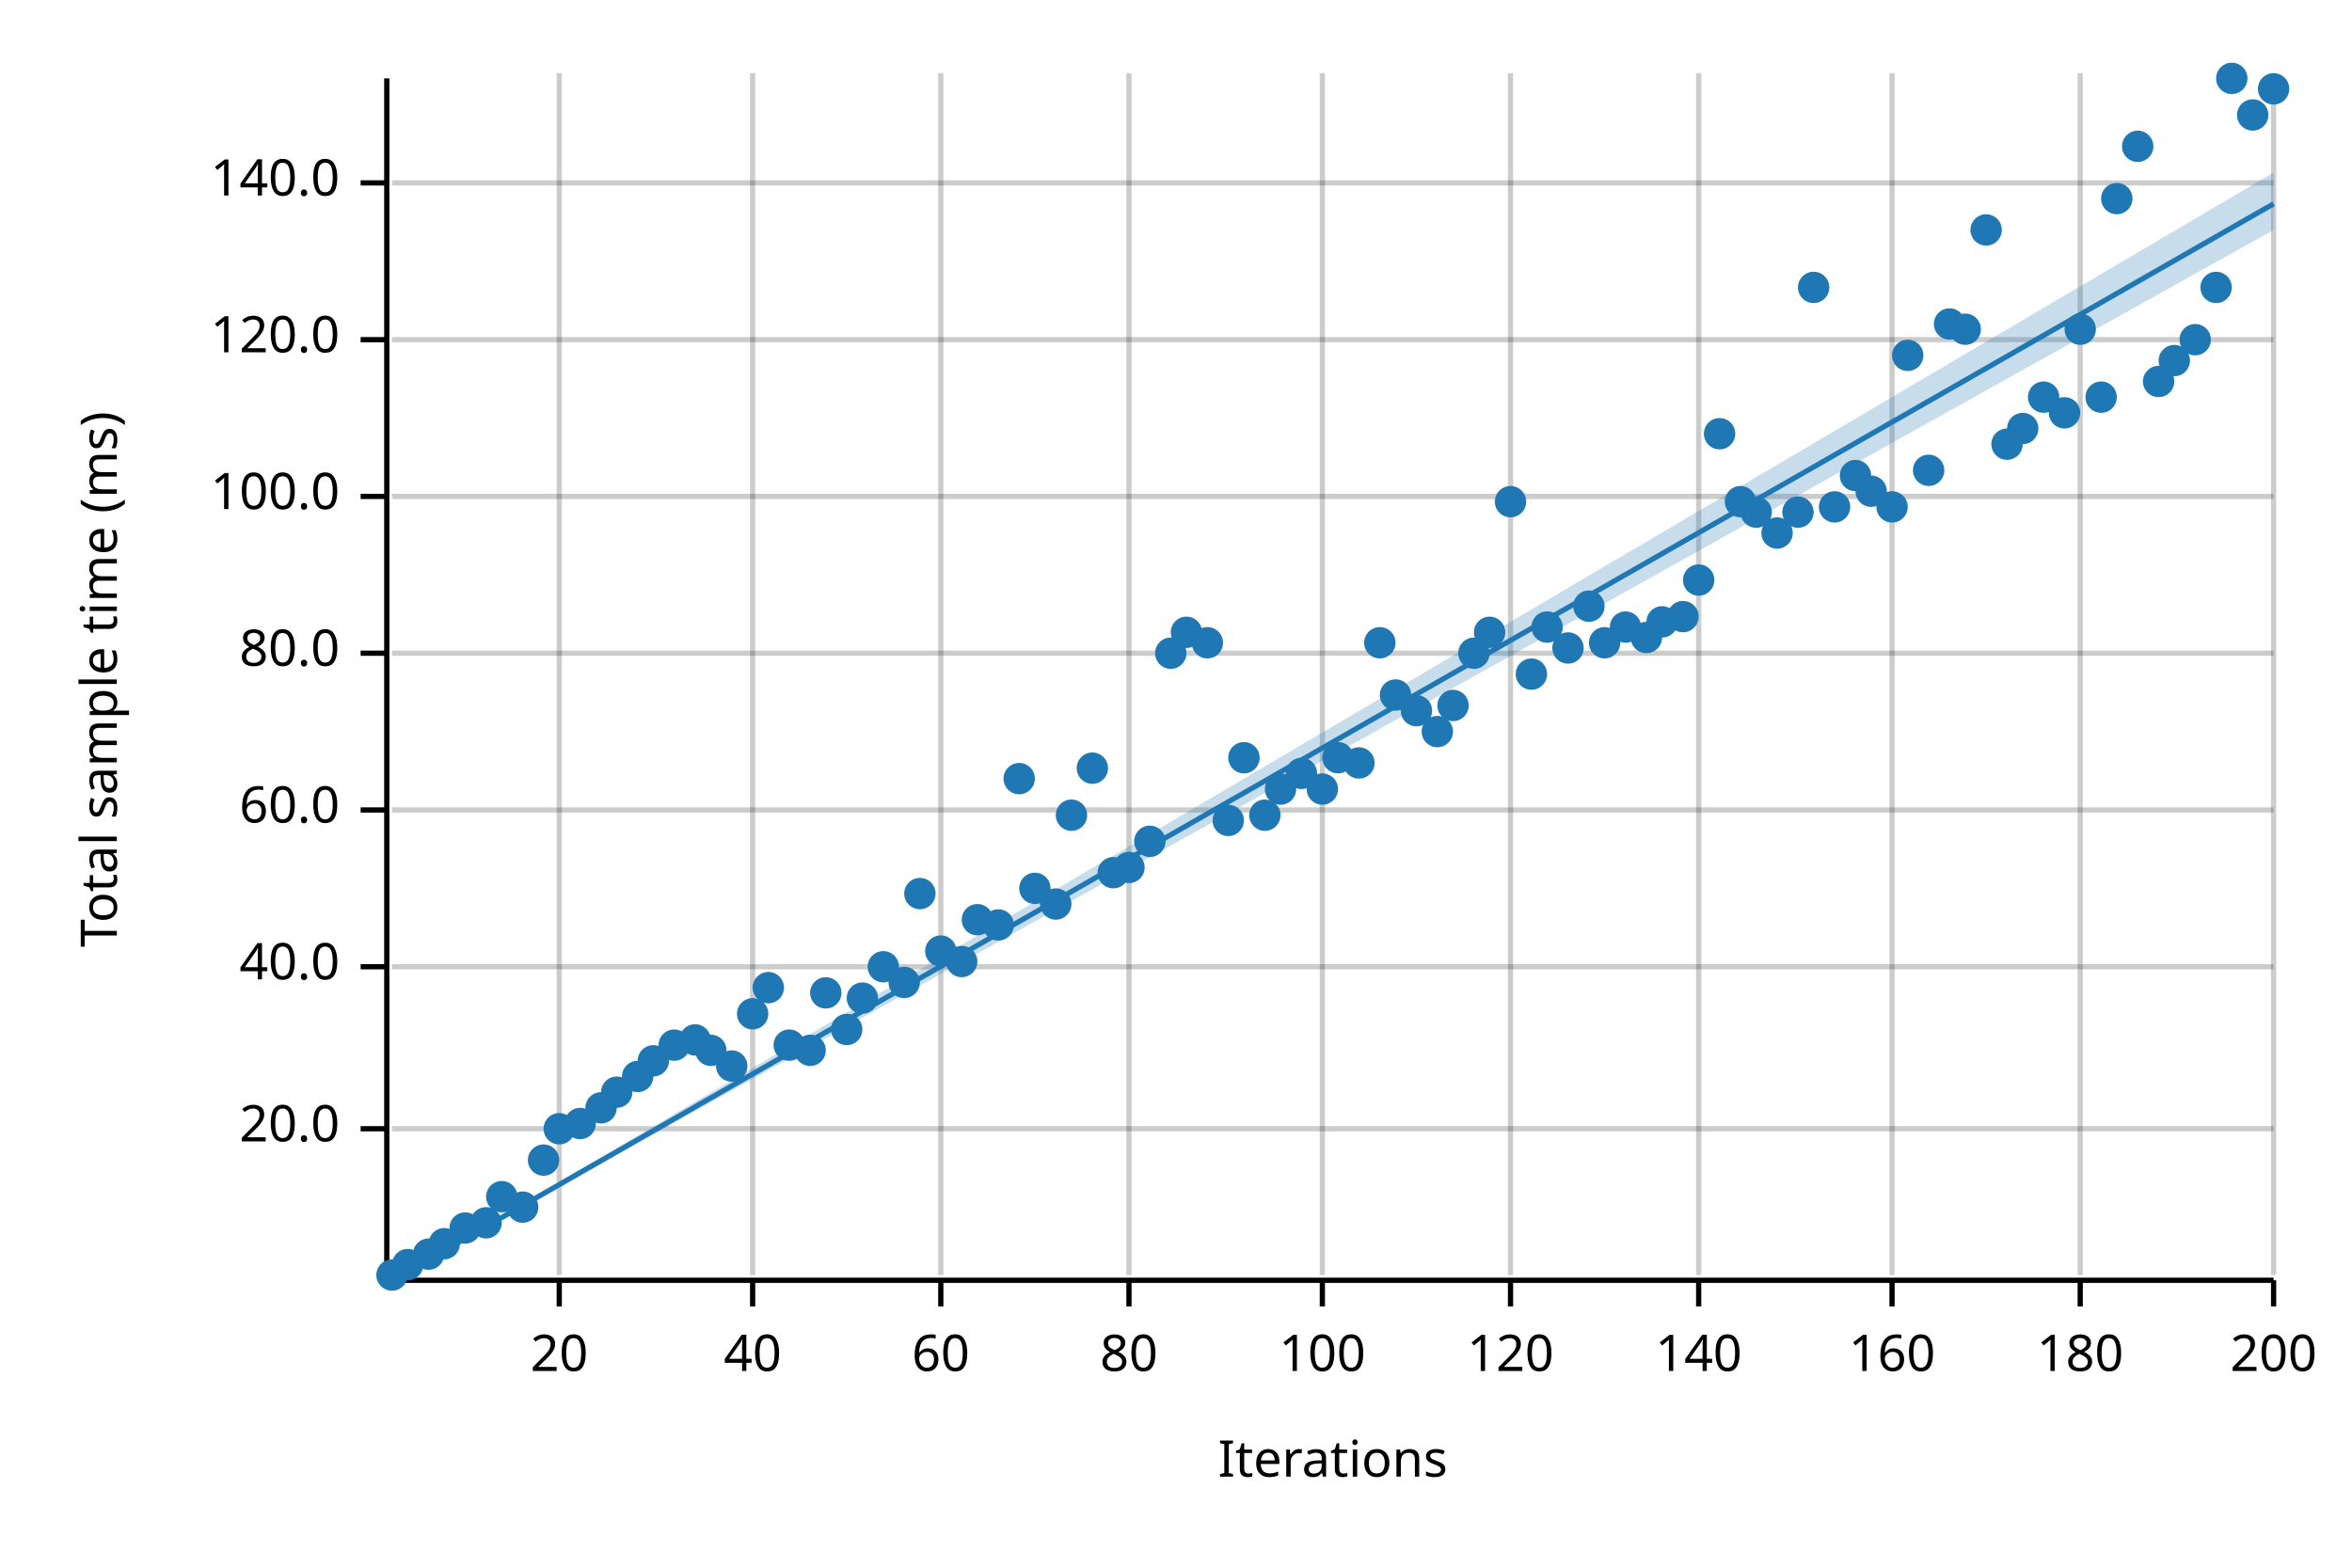
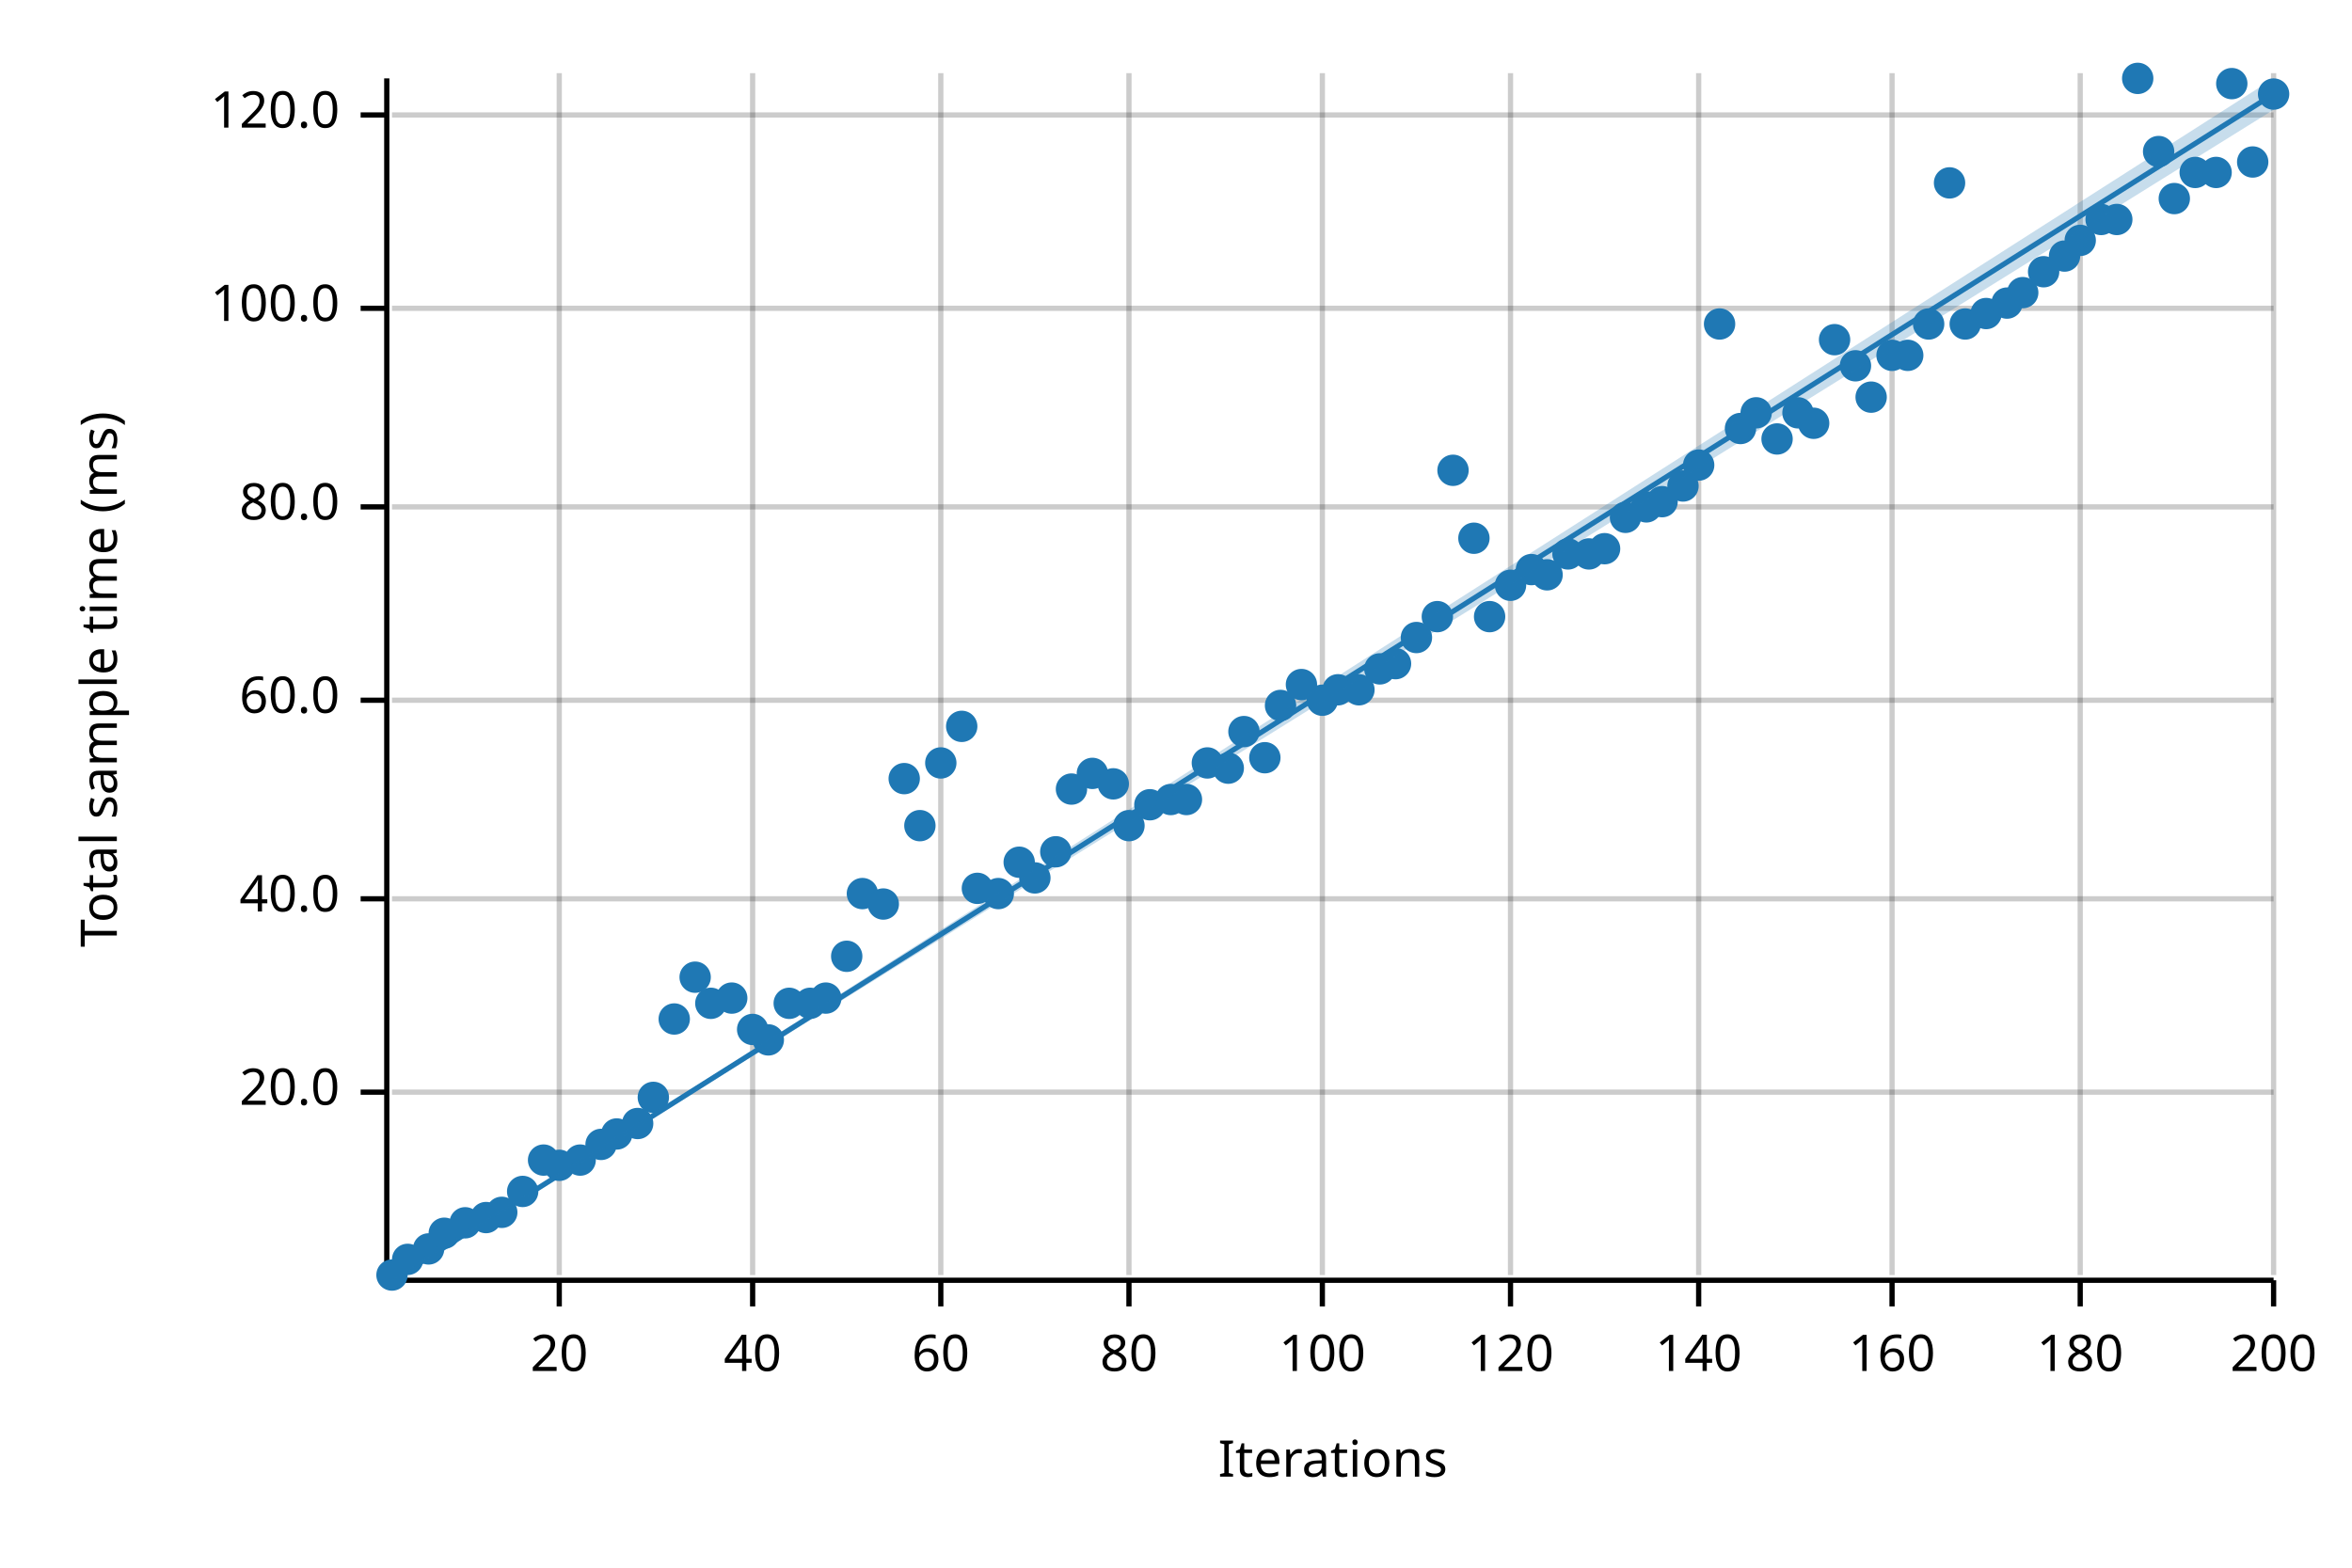
<svg xmlns="http://www.w3.org/2000/svg" width="450" height="300" viewBox="0 0 450 300">
  <text x="15" y="130" dy="0.76em" text-anchor="middle" font-family="sans-serif" font-size="9.677" opacity="1" fill="#000000" transform="rotate(270, 15, 130)">
Total sample time (ms)
</text>
  <text x="255" y="285" dy="-0.5ex" text-anchor="middle" font-family="sans-serif" font-size="9.677" opacity="1" fill="#000000">
Iterations
</text>
  <line opacity="0.2" stroke="#000000" stroke-width="1" x1="107" y1="244" x2="107" y2="14" />
  <line opacity="0.2" stroke="#000000" stroke-width="1" x1="144" y1="244" x2="144" y2="14" />
  <line opacity="0.2" stroke="#000000" stroke-width="1" x1="180" y1="244" x2="180" y2="14" />
  <line opacity="0.2" stroke="#000000" stroke-width="1" x1="216" y1="244" x2="216" y2="14" />
  <line opacity="0.2" stroke="#000000" stroke-width="1" x1="253" y1="244" x2="253" y2="14" />
  <line opacity="0.2" stroke="#000000" stroke-width="1" x1="289" y1="244" x2="289" y2="14" />
  <line opacity="0.2" stroke="#000000" stroke-width="1" x1="325" y1="244" x2="325" y2="14" />
  <line opacity="0.2" stroke="#000000" stroke-width="1" x1="362" y1="244" x2="362" y2="14" />
  <line opacity="0.2" stroke="#000000" stroke-width="1" x1="398" y1="244" x2="398" y2="14" />
  <line opacity="0.2" stroke="#000000" stroke-width="1" x1="435" y1="244" x2="435" y2="14" />
-   <line opacity="0.2" stroke="#000000" stroke-width="1" x1="75" y1="216" x2="435" y2="216" />
-   <line opacity="0.2" stroke="#000000" stroke-width="1" x1="75" y1="185" x2="435" y2="185" />
-   <line opacity="0.2" stroke="#000000" stroke-width="1" x1="75" y1="155" x2="435" y2="155" />
-   <line opacity="0.2" stroke="#000000" stroke-width="1" x1="75" y1="125" x2="435" y2="125" />
-   <line opacity="0.2" stroke="#000000" stroke-width="1" x1="75" y1="95" x2="435" y2="95" />
-   <line opacity="0.2" stroke="#000000" stroke-width="1" x1="75" y1="65" x2="435" y2="65" />
-   <line opacity="0.2" stroke="#000000" stroke-width="1" x1="75" y1="35" x2="435" y2="35" />
+   <line opacity="0.2" stroke="#000000" stroke-width="1" x1="75" y1="209" x2="435" y2="209" />
+   <line opacity="0.2" stroke="#000000" stroke-width="1" x1="75" y1="172" x2="435" y2="172" />
+   <line opacity="0.2" stroke="#000000" stroke-width="1" x1="75" y1="134" x2="435" y2="134" />
+   <line opacity="0.2" stroke="#000000" stroke-width="1" x1="75" y1="97" x2="435" y2="97" />
+   <line opacity="0.2" stroke="#000000" stroke-width="1" x1="75" y1="59" x2="435" y2="59" />
+   <line opacity="0.2" stroke="#000000" stroke-width="1" x1="75" y1="22" x2="435" y2="22" />
  <polyline fill="none" opacity="1" stroke="#000000" stroke-width="1" points="74,15 74,245 " />
-   <text x="65" y="216" dy="0.5ex" text-anchor="end" font-family="sans-serif" font-size="9.677" opacity="1" fill="#000000">
+   <text x="65" y="209" dy="0.5ex" text-anchor="end" font-family="sans-serif" font-size="9.677" opacity="1" fill="#000000">
20.0
</text>
-   <polyline fill="none" opacity="1" stroke="#000000" stroke-width="1" points="69,216 74,216 " />
-   <text x="65" y="185" dy="0.5ex" text-anchor="end" font-family="sans-serif" font-size="9.677" opacity="1" fill="#000000">
+   <polyline fill="none" opacity="1" stroke="#000000" stroke-width="1" points="69,209 74,209 " />
+   <text x="65" y="172" dy="0.5ex" text-anchor="end" font-family="sans-serif" font-size="9.677" opacity="1" fill="#000000">
40.0
</text>
-   <polyline fill="none" opacity="1" stroke="#000000" stroke-width="1" points="69,185 74,185 " />
-   <text x="65" y="155" dy="0.5ex" text-anchor="end" font-family="sans-serif" font-size="9.677" opacity="1" fill="#000000">
+   <polyline fill="none" opacity="1" stroke="#000000" stroke-width="1" points="69,172 74,172 " />
+   <text x="65" y="134" dy="0.5ex" text-anchor="end" font-family="sans-serif" font-size="9.677" opacity="1" fill="#000000">
60.0
</text>
-   <polyline fill="none" opacity="1" stroke="#000000" stroke-width="1" points="69,155 74,155 " />
-   <text x="65" y="125" dy="0.5ex" text-anchor="end" font-family="sans-serif" font-size="9.677" opacity="1" fill="#000000">
+   <polyline fill="none" opacity="1" stroke="#000000" stroke-width="1" points="69,134 74,134 " />
+   <text x="65" y="97" dy="0.5ex" text-anchor="end" font-family="sans-serif" font-size="9.677" opacity="1" fill="#000000">
80.0
</text>
-   <polyline fill="none" opacity="1" stroke="#000000" stroke-width="1" points="69,125 74,125 " />
-   <text x="65" y="95" dy="0.5ex" text-anchor="end" font-family="sans-serif" font-size="9.677" opacity="1" fill="#000000">
+   <polyline fill="none" opacity="1" stroke="#000000" stroke-width="1" points="69,97 74,97 " />
+   <text x="65" y="59" dy="0.5ex" text-anchor="end" font-family="sans-serif" font-size="9.677" opacity="1" fill="#000000">
100.0
</text>
-   <polyline fill="none" opacity="1" stroke="#000000" stroke-width="1" points="69,95 74,95 " />
-   <text x="65" y="65" dy="0.5ex" text-anchor="end" font-family="sans-serif" font-size="9.677" opacity="1" fill="#000000">
+   <polyline fill="none" opacity="1" stroke="#000000" stroke-width="1" points="69,59 74,59 " />
+   <text x="65" y="22" dy="0.5ex" text-anchor="end" font-family="sans-serif" font-size="9.677" opacity="1" fill="#000000">
120.0
</text>
-   <polyline fill="none" opacity="1" stroke="#000000" stroke-width="1" points="69,65 74,65 " />
-   <text x="65" y="35" dy="0.5ex" text-anchor="end" font-family="sans-serif" font-size="9.677" opacity="1" fill="#000000">
- 140.0
- </text>
-   <polyline fill="none" opacity="1" stroke="#000000" stroke-width="1" points="69,35 74,35 " />
+   <polyline fill="none" opacity="1" stroke="#000000" stroke-width="1" points="69,22 74,22 " />
  <polyline fill="none" opacity="1" stroke="#000000" stroke-width="1" points="75,245 435,245 " />
  <text x="107" y="255" dy="0.76em" text-anchor="middle" font-family="sans-serif" font-size="9.677" opacity="1" fill="#000000">
20
</text>
  <polyline fill="none" opacity="1" stroke="#000000" stroke-width="1" points="107,245 107,250 " />
  <text x="144" y="255" dy="0.76em" text-anchor="middle" font-family="sans-serif" font-size="9.677" opacity="1" fill="#000000">
40
</text>
  <polyline fill="none" opacity="1" stroke="#000000" stroke-width="1" points="144,245 144,250 " />
  <text x="180" y="255" dy="0.76em" text-anchor="middle" font-family="sans-serif" font-size="9.677" opacity="1" fill="#000000">
60
</text>
  <polyline fill="none" opacity="1" stroke="#000000" stroke-width="1" points="180,245 180,250 " />
  <text x="216" y="255" dy="0.76em" text-anchor="middle" font-family="sans-serif" font-size="9.677" opacity="1" fill="#000000">
80
</text>
  <polyline fill="none" opacity="1" stroke="#000000" stroke-width="1" points="216,245 216,250 " />
  <text x="253" y="255" dy="0.76em" text-anchor="middle" font-family="sans-serif" font-size="9.677" opacity="1" fill="#000000">
100
</text>
  <polyline fill="none" opacity="1" stroke="#000000" stroke-width="1" points="253,245 253,250 " />
  <text x="289" y="255" dy="0.76em" text-anchor="middle" font-family="sans-serif" font-size="9.677" opacity="1" fill="#000000">
120
</text>
  <polyline fill="none" opacity="1" stroke="#000000" stroke-width="1" points="289,245 289,250 " />
  <text x="325" y="255" dy="0.76em" text-anchor="middle" font-family="sans-serif" font-size="9.677" opacity="1" fill="#000000">
140
</text>
  <polyline fill="none" opacity="1" stroke="#000000" stroke-width="1" points="325,245 325,250 " />
  <text x="362" y="255" dy="0.76em" text-anchor="middle" font-family="sans-serif" font-size="9.677" opacity="1" fill="#000000">
160
</text>
  <polyline fill="none" opacity="1" stroke="#000000" stroke-width="1" points="362,245 362,250 " />
  <text x="398" y="255" dy="0.76em" text-anchor="middle" font-family="sans-serif" font-size="9.677" opacity="1" fill="#000000">
180
</text>
  <polyline fill="none" opacity="1" stroke="#000000" stroke-width="1" points="398,245 398,250 " />
  <text x="435" y="255" dy="0.76em" text-anchor="middle" font-family="sans-serif" font-size="9.677" opacity="1" fill="#000000">
200
</text>
  <polyline fill="none" opacity="1" stroke="#000000" stroke-width="1" points="435,245 435,250 " />
  <circle cx="75" cy="244" r="3" opacity="1" fill="#1F78B4" stroke="none" />
-   <circle cx="78" cy="242" r="3" opacity="1" fill="#1F78B4" stroke="none" />
-   <circle cx="82" cy="240" r="3" opacity="1" fill="#1F78B4" stroke="none" />
-   <circle cx="85" cy="238" r="3" opacity="1" fill="#1F78B4" stroke="none" />
-   <circle cx="89" cy="235" r="3" opacity="1" fill="#1F78B4" stroke="none" />
-   <circle cx="93" cy="234" r="3" opacity="1" fill="#1F78B4" stroke="none" />
-   <circle cx="96" cy="229" r="3" opacity="1" fill="#1F78B4" stroke="none" />
-   <circle cx="100" cy="231" r="3" opacity="1" fill="#1F78B4" stroke="none" />
+   <circle cx="78" cy="241" r="3" opacity="1" fill="#1F78B4" stroke="none" />
+   <circle cx="82" cy="239" r="3" opacity="1" fill="#1F78B4" stroke="none" />
+   <circle cx="85" cy="236" r="3" opacity="1" fill="#1F78B4" stroke="none" />
+   <circle cx="89" cy="234" r="3" opacity="1" fill="#1F78B4" stroke="none" />
+   <circle cx="93" cy="233" r="3" opacity="1" fill="#1F78B4" stroke="none" />
+   <circle cx="96" cy="232" r="3" opacity="1" fill="#1F78B4" stroke="none" />
+   <circle cx="100" cy="228" r="3" opacity="1" fill="#1F78B4" stroke="none" />
  <circle cx="104" cy="222" r="3" opacity="1" fill="#1F78B4" stroke="none" />
-   <circle cx="107" cy="216" r="3" opacity="1" fill="#1F78B4" stroke="none" />
-   <circle cx="111" cy="215" r="3" opacity="1" fill="#1F78B4" stroke="none" />
-   <circle cx="115" cy="212" r="3" opacity="1" fill="#1F78B4" stroke="none" />
-   <circle cx="118" cy="209" r="3" opacity="1" fill="#1F78B4" stroke="none" />
-   <circle cx="122" cy="206" r="3" opacity="1" fill="#1F78B4" stroke="none" />
-   <circle cx="125" cy="203" r="3" opacity="1" fill="#1F78B4" stroke="none" />
-   <circle cx="129" cy="200" r="3" opacity="1" fill="#1F78B4" stroke="none" />
-   <circle cx="133" cy="199" r="3" opacity="1" fill="#1F78B4" stroke="none" />
-   <circle cx="136" cy="201" r="3" opacity="1" fill="#1F78B4" stroke="none" />
-   <circle cx="140" cy="204" r="3" opacity="1" fill="#1F78B4" stroke="none" />
-   <circle cx="144" cy="194" r="3" opacity="1" fill="#1F78B4" stroke="none" />
-   <circle cx="147" cy="189" r="3" opacity="1" fill="#1F78B4" stroke="none" />
-   <circle cx="151" cy="200" r="3" opacity="1" fill="#1F78B4" stroke="none" />
-   <circle cx="155" cy="201" r="3" opacity="1" fill="#1F78B4" stroke="none" />
-   <circle cx="158" cy="190" r="3" opacity="1" fill="#1F78B4" stroke="none" />
-   <circle cx="162" cy="197" r="3" opacity="1" fill="#1F78B4" stroke="none" />
-   <circle cx="165" cy="191" r="3" opacity="1" fill="#1F78B4" stroke="none" />
-   <circle cx="169" cy="185" r="3" opacity="1" fill="#1F78B4" stroke="none" />
-   <circle cx="173" cy="188" r="3" opacity="1" fill="#1F78B4" stroke="none" />
-   <circle cx="176" cy="171" r="3" opacity="1" fill="#1F78B4" stroke="none" />
-   <circle cx="180" cy="182" r="3" opacity="1" fill="#1F78B4" stroke="none" />
-   <circle cx="184" cy="184" r="3" opacity="1" fill="#1F78B4" stroke="none" />
-   <circle cx="187" cy="176" r="3" opacity="1" fill="#1F78B4" stroke="none" />
-   <circle cx="191" cy="177" r="3" opacity="1" fill="#1F78B4" stroke="none" />
-   <circle cx="195" cy="149" r="3" opacity="1" fill="#1F78B4" stroke="none" />
-   <circle cx="198" cy="170" r="3" opacity="1" fill="#1F78B4" stroke="none" />
-   <circle cx="202" cy="173" r="3" opacity="1" fill="#1F78B4" stroke="none" />
-   <circle cx="205" cy="156" r="3" opacity="1" fill="#1F78B4" stroke="none" />
-   <circle cx="209" cy="147" r="3" opacity="1" fill="#1F78B4" stroke="none" />
-   <circle cx="213" cy="167" r="3" opacity="1" fill="#1F78B4" stroke="none" />
-   <circle cx="216" cy="166" r="3" opacity="1" fill="#1F78B4" stroke="none" />
-   <circle cx="220" cy="161" r="3" opacity="1" fill="#1F78B4" stroke="none" />
-   <circle cx="224" cy="125" r="3" opacity="1" fill="#1F78B4" stroke="none" />
-   <circle cx="227" cy="121" r="3" opacity="1" fill="#1F78B4" stroke="none" />
-   <circle cx="231" cy="123" r="3" opacity="1" fill="#1F78B4" stroke="none" />
-   <circle cx="235" cy="157" r="3" opacity="1" fill="#1F78B4" stroke="none" />
-   <circle cx="238" cy="145" r="3" opacity="1" fill="#1F78B4" stroke="none" />
-   <circle cx="242" cy="156" r="3" opacity="1" fill="#1F78B4" stroke="none" />
-   <circle cx="245" cy="151" r="3" opacity="1" fill="#1F78B4" stroke="none" />
-   <circle cx="249" cy="148" r="3" opacity="1" fill="#1F78B4" stroke="none" />
-   <circle cx="253" cy="151" r="3" opacity="1" fill="#1F78B4" stroke="none" />
-   <circle cx="256" cy="145" r="3" opacity="1" fill="#1F78B4" stroke="none" />
-   <circle cx="260" cy="146" r="3" opacity="1" fill="#1F78B4" stroke="none" />
-   <circle cx="264" cy="123" r="3" opacity="1" fill="#1F78B4" stroke="none" />
-   <circle cx="267" cy="133" r="3" opacity="1" fill="#1F78B4" stroke="none" />
-   <circle cx="271" cy="136" r="3" opacity="1" fill="#1F78B4" stroke="none" />
-   <circle cx="275" cy="140" r="3" opacity="1" fill="#1F78B4" stroke="none" />
-   <circle cx="278" cy="135" r="3" opacity="1" fill="#1F78B4" stroke="none" />
-   <circle cx="282" cy="125" r="3" opacity="1" fill="#1F78B4" stroke="none" />
-   <circle cx="285" cy="121" r="3" opacity="1" fill="#1F78B4" stroke="none" />
-   <circle cx="289" cy="96" r="3" opacity="1" fill="#1F78B4" stroke="none" />
-   <circle cx="293" cy="129" r="3" opacity="1" fill="#1F78B4" stroke="none" />
-   <circle cx="296" cy="120" r="3" opacity="1" fill="#1F78B4" stroke="none" />
-   <circle cx="300" cy="124" r="3" opacity="1" fill="#1F78B4" stroke="none" />
-   <circle cx="304" cy="116" r="3" opacity="1" fill="#1F78B4" stroke="none" />
-   <circle cx="307" cy="123" r="3" opacity="1" fill="#1F78B4" stroke="none" />
-   <circle cx="311" cy="120" r="3" opacity="1" fill="#1F78B4" stroke="none" />
-   <circle cx="315" cy="122" r="3" opacity="1" fill="#1F78B4" stroke="none" />
-   <circle cx="318" cy="119" r="3" opacity="1" fill="#1F78B4" stroke="none" />
-   <circle cx="322" cy="118" r="3" opacity="1" fill="#1F78B4" stroke="none" />
-   <circle cx="325" cy="111" r="3" opacity="1" fill="#1F78B4" stroke="none" />
-   <circle cx="329" cy="83" r="3" opacity="1" fill="#1F78B4" stroke="none" />
-   <circle cx="333" cy="96" r="3" opacity="1" fill="#1F78B4" stroke="none" />
-   <circle cx="336" cy="98" r="3" opacity="1" fill="#1F78B4" stroke="none" />
-   <circle cx="340" cy="102" r="3" opacity="1" fill="#1F78B4" stroke="none" />
-   <circle cx="344" cy="98" r="3" opacity="1" fill="#1F78B4" stroke="none" />
-   <circle cx="347" cy="55" r="3" opacity="1" fill="#1F78B4" stroke="none" />
-   <circle cx="351" cy="97" r="3" opacity="1" fill="#1F78B4" stroke="none" />
-   <circle cx="355" cy="91" r="3" opacity="1" fill="#1F78B4" stroke="none" />
-   <circle cx="358" cy="94" r="3" opacity="1" fill="#1F78B4" stroke="none" />
-   <circle cx="362" cy="97" r="3" opacity="1" fill="#1F78B4" stroke="none" />
+   <circle cx="107" cy="223" r="3" opacity="1" fill="#1F78B4" stroke="none" />
+   <circle cx="111" cy="222" r="3" opacity="1" fill="#1F78B4" stroke="none" />
+   <circle cx="115" cy="219" r="3" opacity="1" fill="#1F78B4" stroke="none" />
+   <circle cx="118" cy="217" r="3" opacity="1" fill="#1F78B4" stroke="none" />
+   <circle cx="122" cy="215" r="3" opacity="1" fill="#1F78B4" stroke="none" />
+   <circle cx="125" cy="210" r="3" opacity="1" fill="#1F78B4" stroke="none" />
+   <circle cx="129" cy="195" r="3" opacity="1" fill="#1F78B4" stroke="none" />
+   <circle cx="133" cy="187" r="3" opacity="1" fill="#1F78B4" stroke="none" />
+   <circle cx="136" cy="192" r="3" opacity="1" fill="#1F78B4" stroke="none" />
+   <circle cx="140" cy="191" r="3" opacity="1" fill="#1F78B4" stroke="none" />
+   <circle cx="144" cy="197" r="3" opacity="1" fill="#1F78B4" stroke="none" />
+   <circle cx="147" cy="199" r="3" opacity="1" fill="#1F78B4" stroke="none" />
+   <circle cx="151" cy="192" r="3" opacity="1" fill="#1F78B4" stroke="none" />
+   <circle cx="155" cy="192" r="3" opacity="1" fill="#1F78B4" stroke="none" />
+   <circle cx="158" cy="191" r="3" opacity="1" fill="#1F78B4" stroke="none" />
+   <circle cx="162" cy="183" r="3" opacity="1" fill="#1F78B4" stroke="none" />
+   <circle cx="165" cy="171" r="3" opacity="1" fill="#1F78B4" stroke="none" />
+   <circle cx="169" cy="173" r="3" opacity="1" fill="#1F78B4" stroke="none" />
+   <circle cx="173" cy="149" r="3" opacity="1" fill="#1F78B4" stroke="none" />
+   <circle cx="176" cy="158" r="3" opacity="1" fill="#1F78B4" stroke="none" />
+   <circle cx="180" cy="146" r="3" opacity="1" fill="#1F78B4" stroke="none" />
+   <circle cx="184" cy="139" r="3" opacity="1" fill="#1F78B4" stroke="none" />
+   <circle cx="187" cy="170" r="3" opacity="1" fill="#1F78B4" stroke="none" />
+   <circle cx="191" cy="171" r="3" opacity="1" fill="#1F78B4" stroke="none" />
+   <circle cx="195" cy="165" r="3" opacity="1" fill="#1F78B4" stroke="none" />
+   <circle cx="198" cy="168" r="3" opacity="1" fill="#1F78B4" stroke="none" />
+   <circle cx="202" cy="163" r="3" opacity="1" fill="#1F78B4" stroke="none" />
+   <circle cx="205" cy="151" r="3" opacity="1" fill="#1F78B4" stroke="none" />
+   <circle cx="209" cy="148" r="3" opacity="1" fill="#1F78B4" stroke="none" />
+   <circle cx="213" cy="150" r="3" opacity="1" fill="#1F78B4" stroke="none" />
+   <circle cx="216" cy="158" r="3" opacity="1" fill="#1F78B4" stroke="none" />
+   <circle cx="220" cy="154" r="3" opacity="1" fill="#1F78B4" stroke="none" />
+   <circle cx="224" cy="153" r="3" opacity="1" fill="#1F78B4" stroke="none" />
+   <circle cx="227" cy="153" r="3" opacity="1" fill="#1F78B4" stroke="none" />
+   <circle cx="231" cy="146" r="3" opacity="1" fill="#1F78B4" stroke="none" />
+   <circle cx="235" cy="147" r="3" opacity="1" fill="#1F78B4" stroke="none" />
+   <circle cx="238" cy="140" r="3" opacity="1" fill="#1F78B4" stroke="none" />
+   <circle cx="242" cy="145" r="3" opacity="1" fill="#1F78B4" stroke="none" />
+   <circle cx="245" cy="135" r="3" opacity="1" fill="#1F78B4" stroke="none" />
+   <circle cx="249" cy="131" r="3" opacity="1" fill="#1F78B4" stroke="none" />
+   <circle cx="253" cy="134" r="3" opacity="1" fill="#1F78B4" stroke="none" />
+   <circle cx="256" cy="132" r="3" opacity="1" fill="#1F78B4" stroke="none" />
+   <circle cx="260" cy="132" r="3" opacity="1" fill="#1F78B4" stroke="none" />
+   <circle cx="264" cy="128" r="3" opacity="1" fill="#1F78B4" stroke="none" />
+   <circle cx="267" cy="127" r="3" opacity="1" fill="#1F78B4" stroke="none" />
+   <circle cx="271" cy="122" r="3" opacity="1" fill="#1F78B4" stroke="none" />
+   <circle cx="275" cy="118" r="3" opacity="1" fill="#1F78B4" stroke="none" />
+   <circle cx="278" cy="90" r="3" opacity="1" fill="#1F78B4" stroke="none" />
+   <circle cx="282" cy="103" r="3" opacity="1" fill="#1F78B4" stroke="none" />
+   <circle cx="285" cy="118" r="3" opacity="1" fill="#1F78B4" stroke="none" />
+   <circle cx="289" cy="112" r="3" opacity="1" fill="#1F78B4" stroke="none" />
+   <circle cx="293" cy="109" r="3" opacity="1" fill="#1F78B4" stroke="none" />
+   <circle cx="296" cy="110" r="3" opacity="1" fill="#1F78B4" stroke="none" />
+   <circle cx="300" cy="106" r="3" opacity="1" fill="#1F78B4" stroke="none" />
+   <circle cx="304" cy="106" r="3" opacity="1" fill="#1F78B4" stroke="none" />
+   <circle cx="307" cy="105" r="3" opacity="1" fill="#1F78B4" stroke="none" />
+   <circle cx="311" cy="99" r="3" opacity="1" fill="#1F78B4" stroke="none" />
+   <circle cx="315" cy="97" r="3" opacity="1" fill="#1F78B4" stroke="none" />
+   <circle cx="318" cy="96" r="3" opacity="1" fill="#1F78B4" stroke="none" />
+   <circle cx="322" cy="93" r="3" opacity="1" fill="#1F78B4" stroke="none" />
+   <circle cx="325" cy="89" r="3" opacity="1" fill="#1F78B4" stroke="none" />
+   <circle cx="329" cy="62" r="3" opacity="1" fill="#1F78B4" stroke="none" />
+   <circle cx="333" cy="82" r="3" opacity="1" fill="#1F78B4" stroke="none" />
+   <circle cx="336" cy="79" r="3" opacity="1" fill="#1F78B4" stroke="none" />
+   <circle cx="340" cy="84" r="3" opacity="1" fill="#1F78B4" stroke="none" />
+   <circle cx="344" cy="79" r="3" opacity="1" fill="#1F78B4" stroke="none" />
+   <circle cx="347" cy="81" r="3" opacity="1" fill="#1F78B4" stroke="none" />
+   <circle cx="351" cy="65" r="3" opacity="1" fill="#1F78B4" stroke="none" />
+   <circle cx="355" cy="70" r="3" opacity="1" fill="#1F78B4" stroke="none" />
+   <circle cx="358" cy="76" r="3" opacity="1" fill="#1F78B4" stroke="none" />
+   <circle cx="362" cy="68" r="3" opacity="1" fill="#1F78B4" stroke="none" />
  <circle cx="365" cy="68" r="3" opacity="1" fill="#1F78B4" stroke="none" />
-   <circle cx="369" cy="90" r="3" opacity="1" fill="#1F78B4" stroke="none" />
-   <circle cx="373" cy="62" r="3" opacity="1" fill="#1F78B4" stroke="none" />
-   <circle cx="376" cy="63" r="3" opacity="1" fill="#1F78B4" stroke="none" />
-   <circle cx="380" cy="44" r="3" opacity="1" fill="#1F78B4" stroke="none" />
-   <circle cx="384" cy="85" r="3" opacity="1" fill="#1F78B4" stroke="none" />
-   <circle cx="387" cy="82" r="3" opacity="1" fill="#1F78B4" stroke="none" />
-   <circle cx="391" cy="76" r="3" opacity="1" fill="#1F78B4" stroke="none" />
-   <circle cx="395" cy="79" r="3" opacity="1" fill="#1F78B4" stroke="none" />
-   <circle cx="398" cy="63" r="3" opacity="1" fill="#1F78B4" stroke="none" />
-   <circle cx="402" cy="76" r="3" opacity="1" fill="#1F78B4" stroke="none" />
-   <circle cx="405" cy="38" r="3" opacity="1" fill="#1F78B4" stroke="none" />
-   <circle cx="409" cy="28" r="3" opacity="1" fill="#1F78B4" stroke="none" />
-   <circle cx="413" cy="73" r="3" opacity="1" fill="#1F78B4" stroke="none" />
-   <circle cx="416" cy="69" r="3" opacity="1" fill="#1F78B4" stroke="none" />
-   <circle cx="420" cy="65" r="3" opacity="1" fill="#1F78B4" stroke="none" />
-   <circle cx="424" cy="55" r="3" opacity="1" fill="#1F78B4" stroke="none" />
-   <circle cx="427" cy="15" r="3" opacity="1" fill="#1F78B4" stroke="none" />
-   <circle cx="431" cy="22" r="3" opacity="1" fill="#1F78B4" stroke="none" />
-   <circle cx="435" cy="17" r="3" opacity="1" fill="#1F78B4" stroke="none" />
-   <polyline fill="none" opacity="1" stroke="#1F78B4" stroke-width="1" points="75,245 435,39 " />
-   <polygon opacity="0.25" fill="#1F78B4" points="75,245 435,44 435,33 " />
+   <circle cx="369" cy="62" r="3" opacity="1" fill="#1F78B4" stroke="none" />
+   <circle cx="373" cy="35" r="3" opacity="1" fill="#1F78B4" stroke="none" />
+   <circle cx="376" cy="62" r="3" opacity="1" fill="#1F78B4" stroke="none" />
+   <circle cx="380" cy="60" r="3" opacity="1" fill="#1F78B4" stroke="none" />
+   <circle cx="384" cy="58" r="3" opacity="1" fill="#1F78B4" stroke="none" />
+   <circle cx="387" cy="56" r="3" opacity="1" fill="#1F78B4" stroke="none" />
+   <circle cx="391" cy="52" r="3" opacity="1" fill="#1F78B4" stroke="none" />
+   <circle cx="395" cy="49" r="3" opacity="1" fill="#1F78B4" stroke="none" />
+   <circle cx="398" cy="46" r="3" opacity="1" fill="#1F78B4" stroke="none" />
+   <circle cx="402" cy="42" r="3" opacity="1" fill="#1F78B4" stroke="none" />
+   <circle cx="405" cy="42" r="3" opacity="1" fill="#1F78B4" stroke="none" />
+   <circle cx="409" cy="15" r="3" opacity="1" fill="#1F78B4" stroke="none" />
+   <circle cx="413" cy="29" r="3" opacity="1" fill="#1F78B4" stroke="none" />
+   <circle cx="416" cy="38" r="3" opacity="1" fill="#1F78B4" stroke="none" />
+   <circle cx="420" cy="33" r="3" opacity="1" fill="#1F78B4" stroke="none" />
+   <circle cx="424" cy="33" r="3" opacity="1" fill="#1F78B4" stroke="none" />
+   <circle cx="427" cy="16" r="3" opacity="1" fill="#1F78B4" stroke="none" />
+   <circle cx="431" cy="31" r="3" opacity="1" fill="#1F78B4" stroke="none" />
+   <circle cx="435" cy="18" r="3" opacity="1" fill="#1F78B4" stroke="none" />
+   <polyline fill="none" opacity="1" stroke="#1F78B4" stroke-width="1" points="75,245 435,18 " />
+   <polygon opacity="0.25" fill="#1F78B4" points="75,245 435,21 435,15 " />
</svg>
